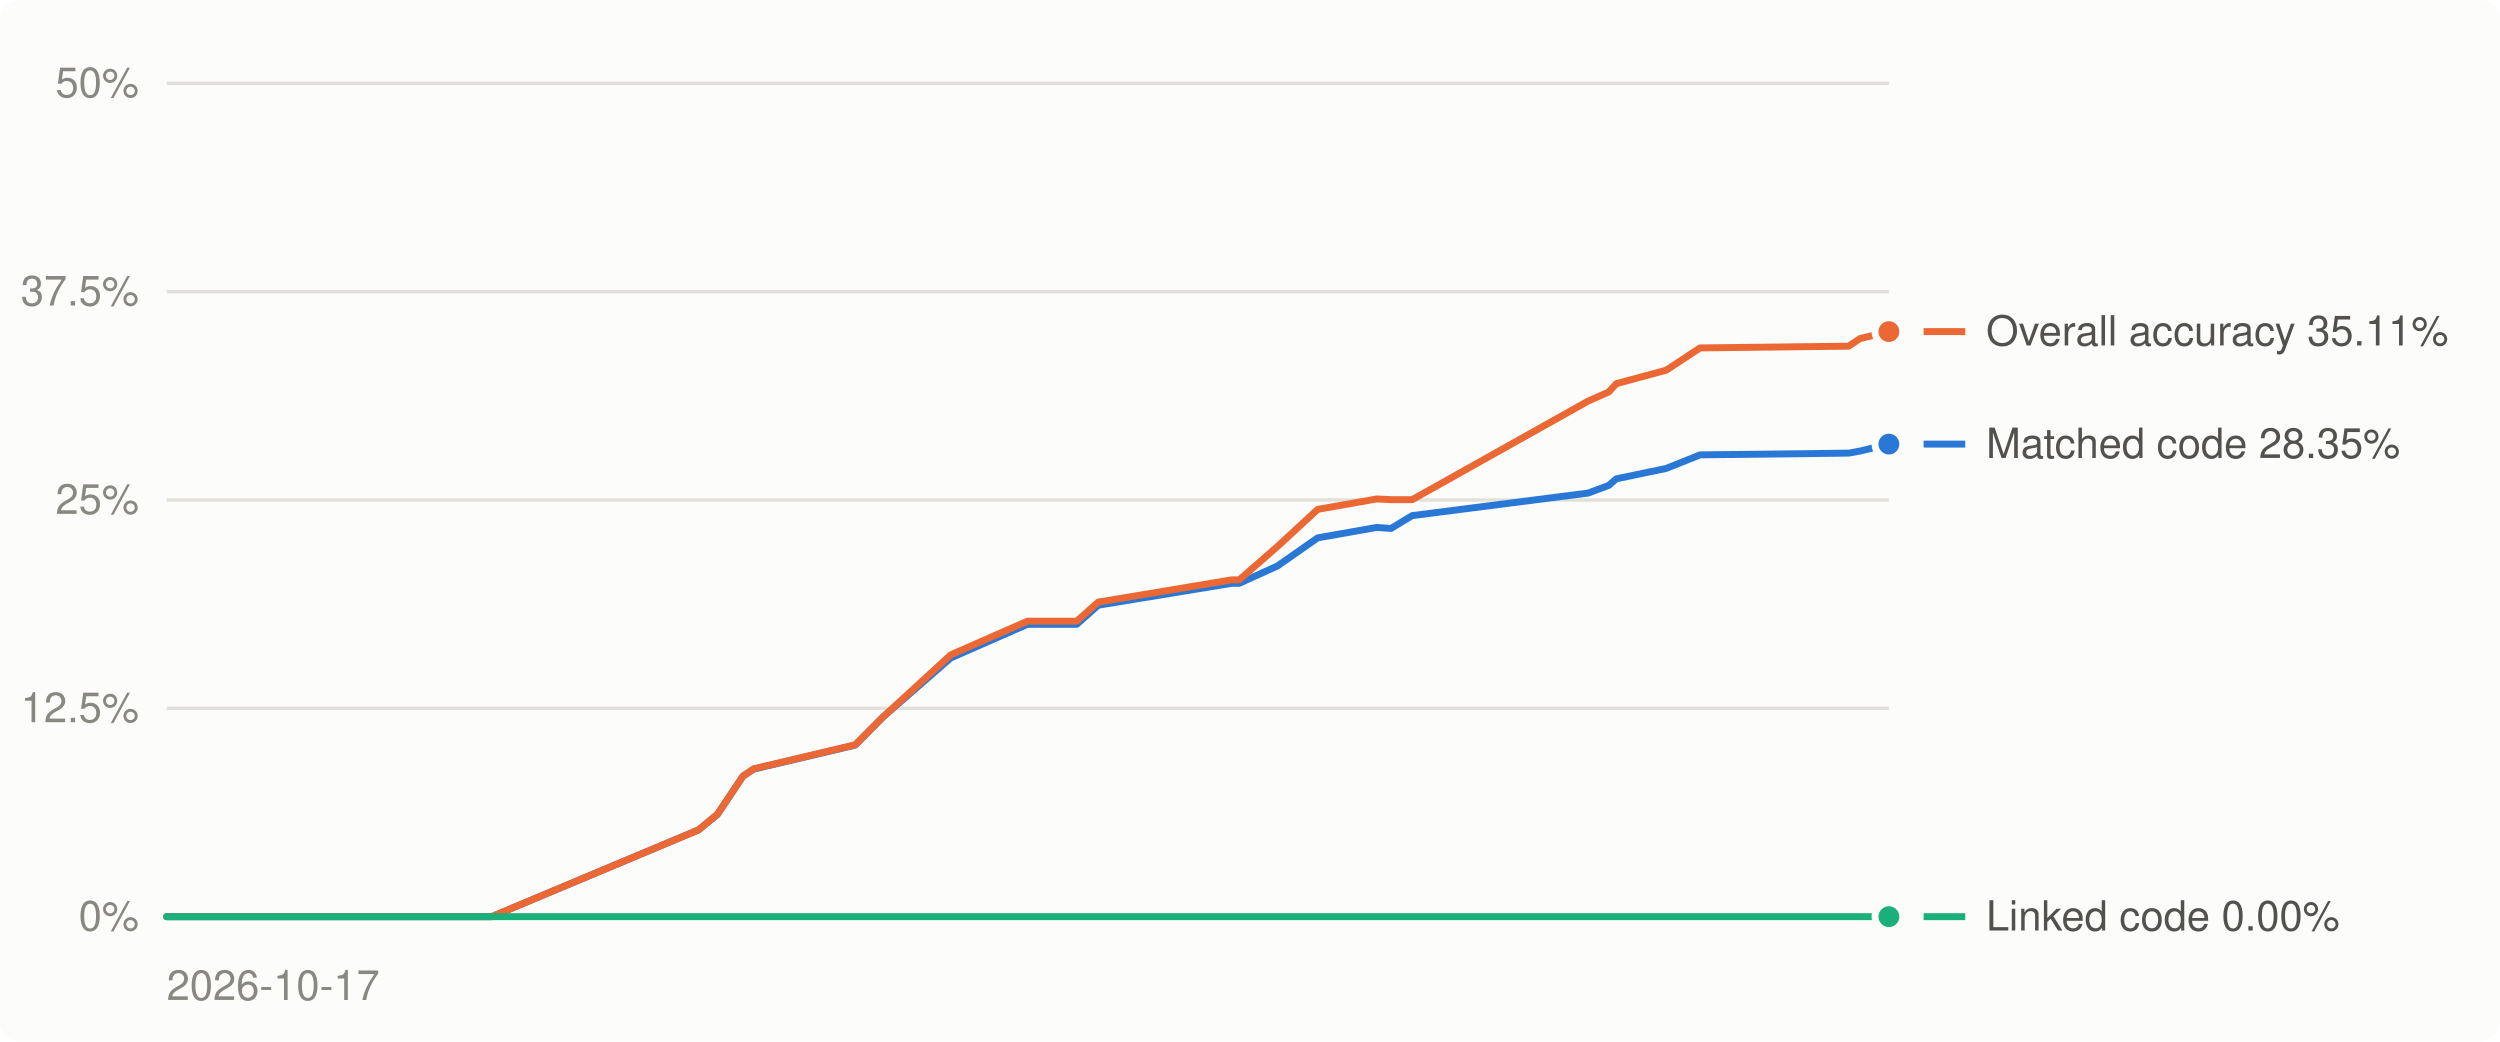
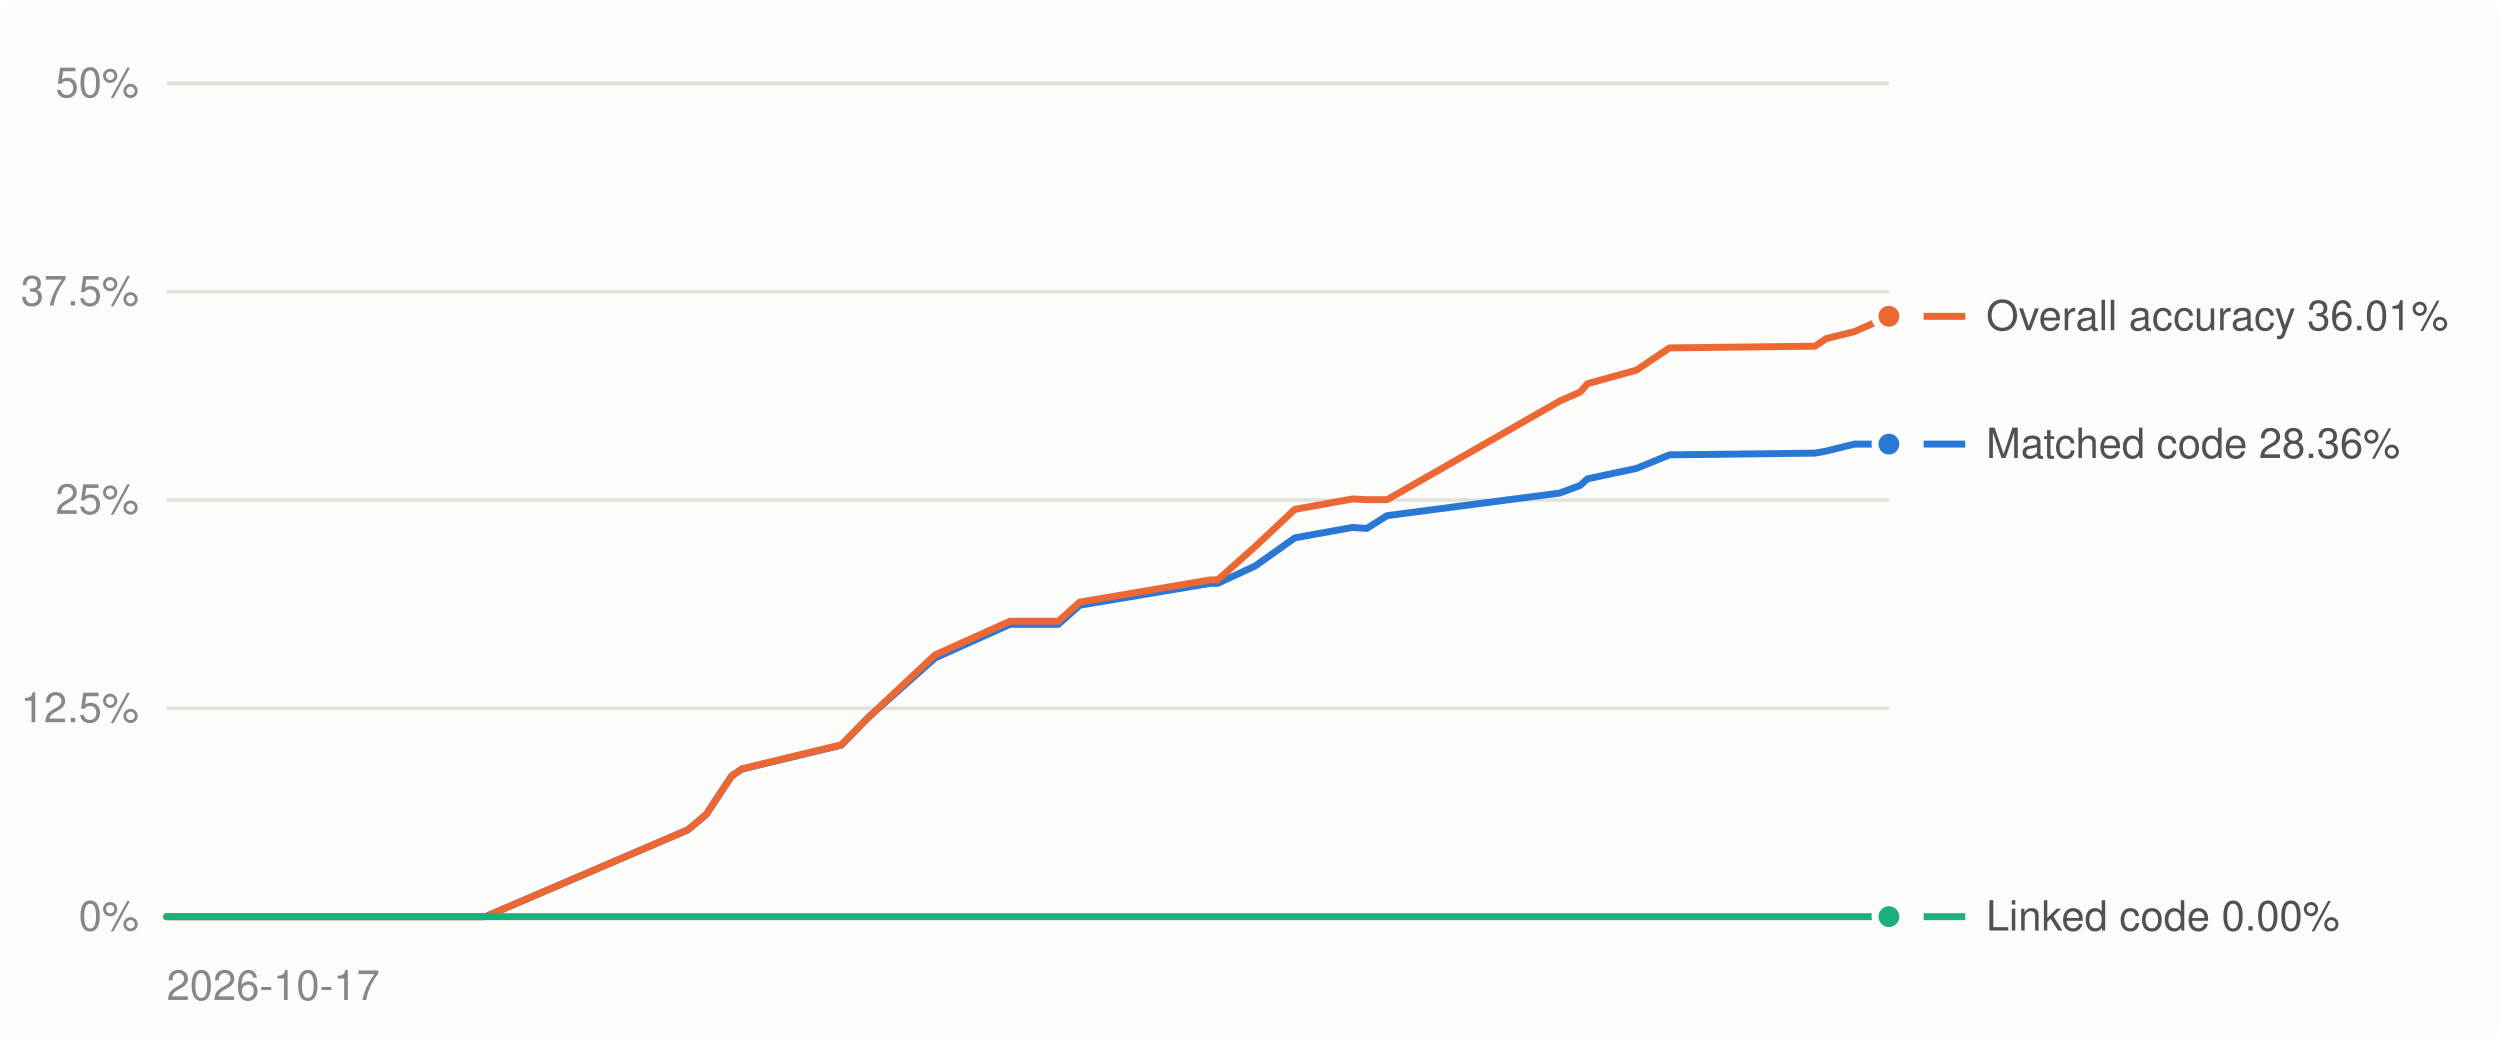
<svg xmlns="http://www.w3.org/2000/svg" viewBox="0 0 720 300" width="720" height="300" role="img" aria-label="Decompilation progress over time">
  <style>
.bg{fill:#fcfcfb}.grid{stroke:#e1e0d9}.muted{fill:#898781}.lbl{fill:#52514e}.ln0{stroke:#2a78d6}.dot0{fill:#2a78d6;stroke:#fcfcfb}.ln1{stroke:#eb6834}.dot1{fill:#eb6834;stroke:#fcfcfb}.ln2{stroke:#1baf7a}.dot2{fill:#1baf7a;stroke:#fcfcfb}
@media (prefers-color-scheme: dark){.bg{fill:#1a1a19}.grid{stroke:#2c2c2a}.muted{fill:#898781}.lbl{fill:#c3c2b7}.ln0{stroke:#3987e5}.dot0{fill:#3987e5;stroke:#1a1a19}.ln1{stroke:#d95926}.dot1{fill:#d95926;stroke:#1a1a19}.ln2{stroke:#199e70}.dot2{fill:#199e70;stroke:#1a1a19}}
text{font:12px -apple-system,BlinkMacSystemFont,'Segoe UI',Helvetica,Arial,sans-serif}
</style>
  <rect class="bg" width="720" height="300" rx="6" />
  <line x1="48" x2="544" y1="264.0" y2="264.0" class="grid" stroke-width="1" />
  <text x="40" y="268.0" class="muted" text-anchor="end">0%</text>
  <line x1="48" x2="544" y1="204.0" y2="204.0" class="grid" stroke-width="1" />
  <text x="40" y="208.0" class="muted" text-anchor="end">12.5%</text>
  <line x1="48" x2="544" y1="144.0" y2="144.0" class="grid" stroke-width="1" />
  <text x="40" y="148.0" class="muted" text-anchor="end">25%</text>
  <line x1="48" x2="544" y1="84.0" y2="84.0" class="grid" stroke-width="1" />
  <text x="40" y="88.0" class="muted" text-anchor="end">37.5%</text>
  <line x1="48" x2="544" y1="24.0" y2="24.0" class="grid" stroke-width="1" />
  <text x="40" y="28.0" class="muted" text-anchor="end">50%</text>
  <text class="muted" x="48.0" y="288" text-anchor="start">2026-10-17</text>
-   <polyline points="48.0,264.0 141.6,264.0 201.2,239.0 206.6,234.6 214.0,223.5 217.1,221.5 246.3,214.6 254.3,206.5 273.8,189.5 295.9,179.8 310.1,179.8 316.3,174.3 354.7,168.0 356.9,168.0 367.9,163.0 379.5,154.9 396.5,151.9 400.6,152.2 406.7,148.5 457.4,142.0 463.3,139.8 465.5,137.9 479.9,134.9 489.6,131.0 532.4,130.5 535.7,129.9 544.0,127.9" fill="none" class="ln0" stroke-width="2" stroke-linejoin="round" stroke-linecap="round" />
-   <polyline points="48.0,264.0 141.6,264.0 201.2,239.0 206.6,234.5 214.0,223.5 217.1,221.4 246.3,214.5 254.3,206.5 273.8,188.6 295.9,178.9 310.1,178.9 316.3,173.4 354.7,167.0 356.9,167.0 367.9,157.4 379.5,146.7 396.5,143.7 400.6,143.9 406.7,143.9 457.4,115.5 463.3,112.9 465.5,110.5 479.9,106.6 489.6,100.2 532.4,99.7 535.7,97.5 544.0,95.5" fill="none" class="ln1" stroke-width="2" stroke-linejoin="round" stroke-linecap="round" />
-   <polyline points="48.0,264.0 141.6,264.0 201.2,264.0 206.6,264.0 214.0,264.0 217.1,264.0 246.3,264.0 254.3,264.0 273.8,264.0 295.9,264.0 310.1,264.0 316.3,264.0 354.7,264.0 356.9,264.0 367.9,264.0 379.5,264.0 396.5,264.0 400.6,264.0 406.7,264.0 457.4,264.0 463.3,264.0 465.5,264.0 479.9,264.0 489.6,264.0 532.4,264.0 535.7,264.0 544.0,264.0" fill="none" class="ln2" stroke-width="2" stroke-linejoin="round" stroke-linecap="round" />
+   <polyline points="48.0,264.0 139.8,264.0 198.1,239.0 203.4,234.6 210.7,223.5 213.7,221.5 242.3,214.6 250.2,206.5 269.3,189.5 290.9,179.8 304.8,179.8 311.0,174.3 348.6,168.0 350.7,168.0 361.5,163.0 372.9,154.9 389.5,151.9 393.6,152.2 399.5,148.5 449.2,142.0 455.1,139.8 457.2,137.9 471.3,134.9 480.8,131.0 522.7,130.5 526.0,129.9 534.1,127.9 544.0,127.9" fill="none" class="ln0" stroke-width="2" stroke-linejoin="round" stroke-linecap="round" />
+   <polyline points="48.0,264.0 139.8,264.0 198.1,239.0 203.4,234.5 210.7,223.5 213.7,221.4 242.3,214.5 250.2,206.5 269.3,188.6 290.9,178.9 304.8,178.9 311.0,173.4 348.6,167.0 350.7,167.0 361.5,157.4 372.9,146.7 389.5,143.7 393.6,143.9 399.5,143.9 449.2,115.5 455.1,112.9 457.2,110.5 471.3,106.6 480.8,100.2 522.7,99.7 526.0,97.5 534.1,95.5 544.0,91.1" fill="none" class="ln1" stroke-width="2" stroke-linejoin="round" stroke-linecap="round" />
+   <polyline points="48.0,264.0 139.8,264.0 198.1,264.0 203.4,264.0 210.7,264.0 213.7,264.0 242.3,264.0 250.2,264.0 269.3,264.0 290.9,264.0 304.8,264.0 311.0,264.0 348.6,264.0 350.7,264.0 361.5,264.0 372.9,264.0 389.5,264.0 393.6,264.0 399.5,264.0 449.2,264.0 455.1,264.0 457.2,264.0 471.3,264.0 480.8,264.0 522.7,264.0 526.0,264.0 534.1,264.0 544.0,264.0" fill="none" class="ln2" stroke-width="2" stroke-linejoin="round" stroke-linecap="round" />
  <circle cx="544.0" cy="127.9" r="4" class="dot0" stroke-width="2" />
-   <circle cx="544.0" cy="95.5" r="4" class="dot1" stroke-width="2" />
+   <circle cx="544.0" cy="91.1" r="4" class="dot1" stroke-width="2" />
  <circle cx="544.0" cy="264.0" r="4" class="dot2" stroke-width="2" />
  <line x1="554" x2="566" y1="264.0" y2="264.0" class="ln2" stroke-width="2" />
  <text class="lbl" x="572" y="268.0">Linked code 0.00%</text>
  <line x1="554" x2="566" y1="127.9" y2="127.9" class="ln0" stroke-width="2" />
-   <text class="lbl" x="572" y="131.9">Matched code 28.35%</text>
-   <line x1="554" x2="566" y1="95.5" y2="95.5" class="ln1" stroke-width="2" />
-   <text class="lbl" x="572" y="99.5">Overall accuracy 35.11%</text>
+   <text class="lbl" x="572" y="131.9">Matched code 28.36%</text>
+   <line x1="554" x2="566" y1="91.1" y2="91.1" class="ln1" stroke-width="2" />
+   <text class="lbl" x="572" y="95.1">Overall accuracy 36.01%</text>
</svg>
